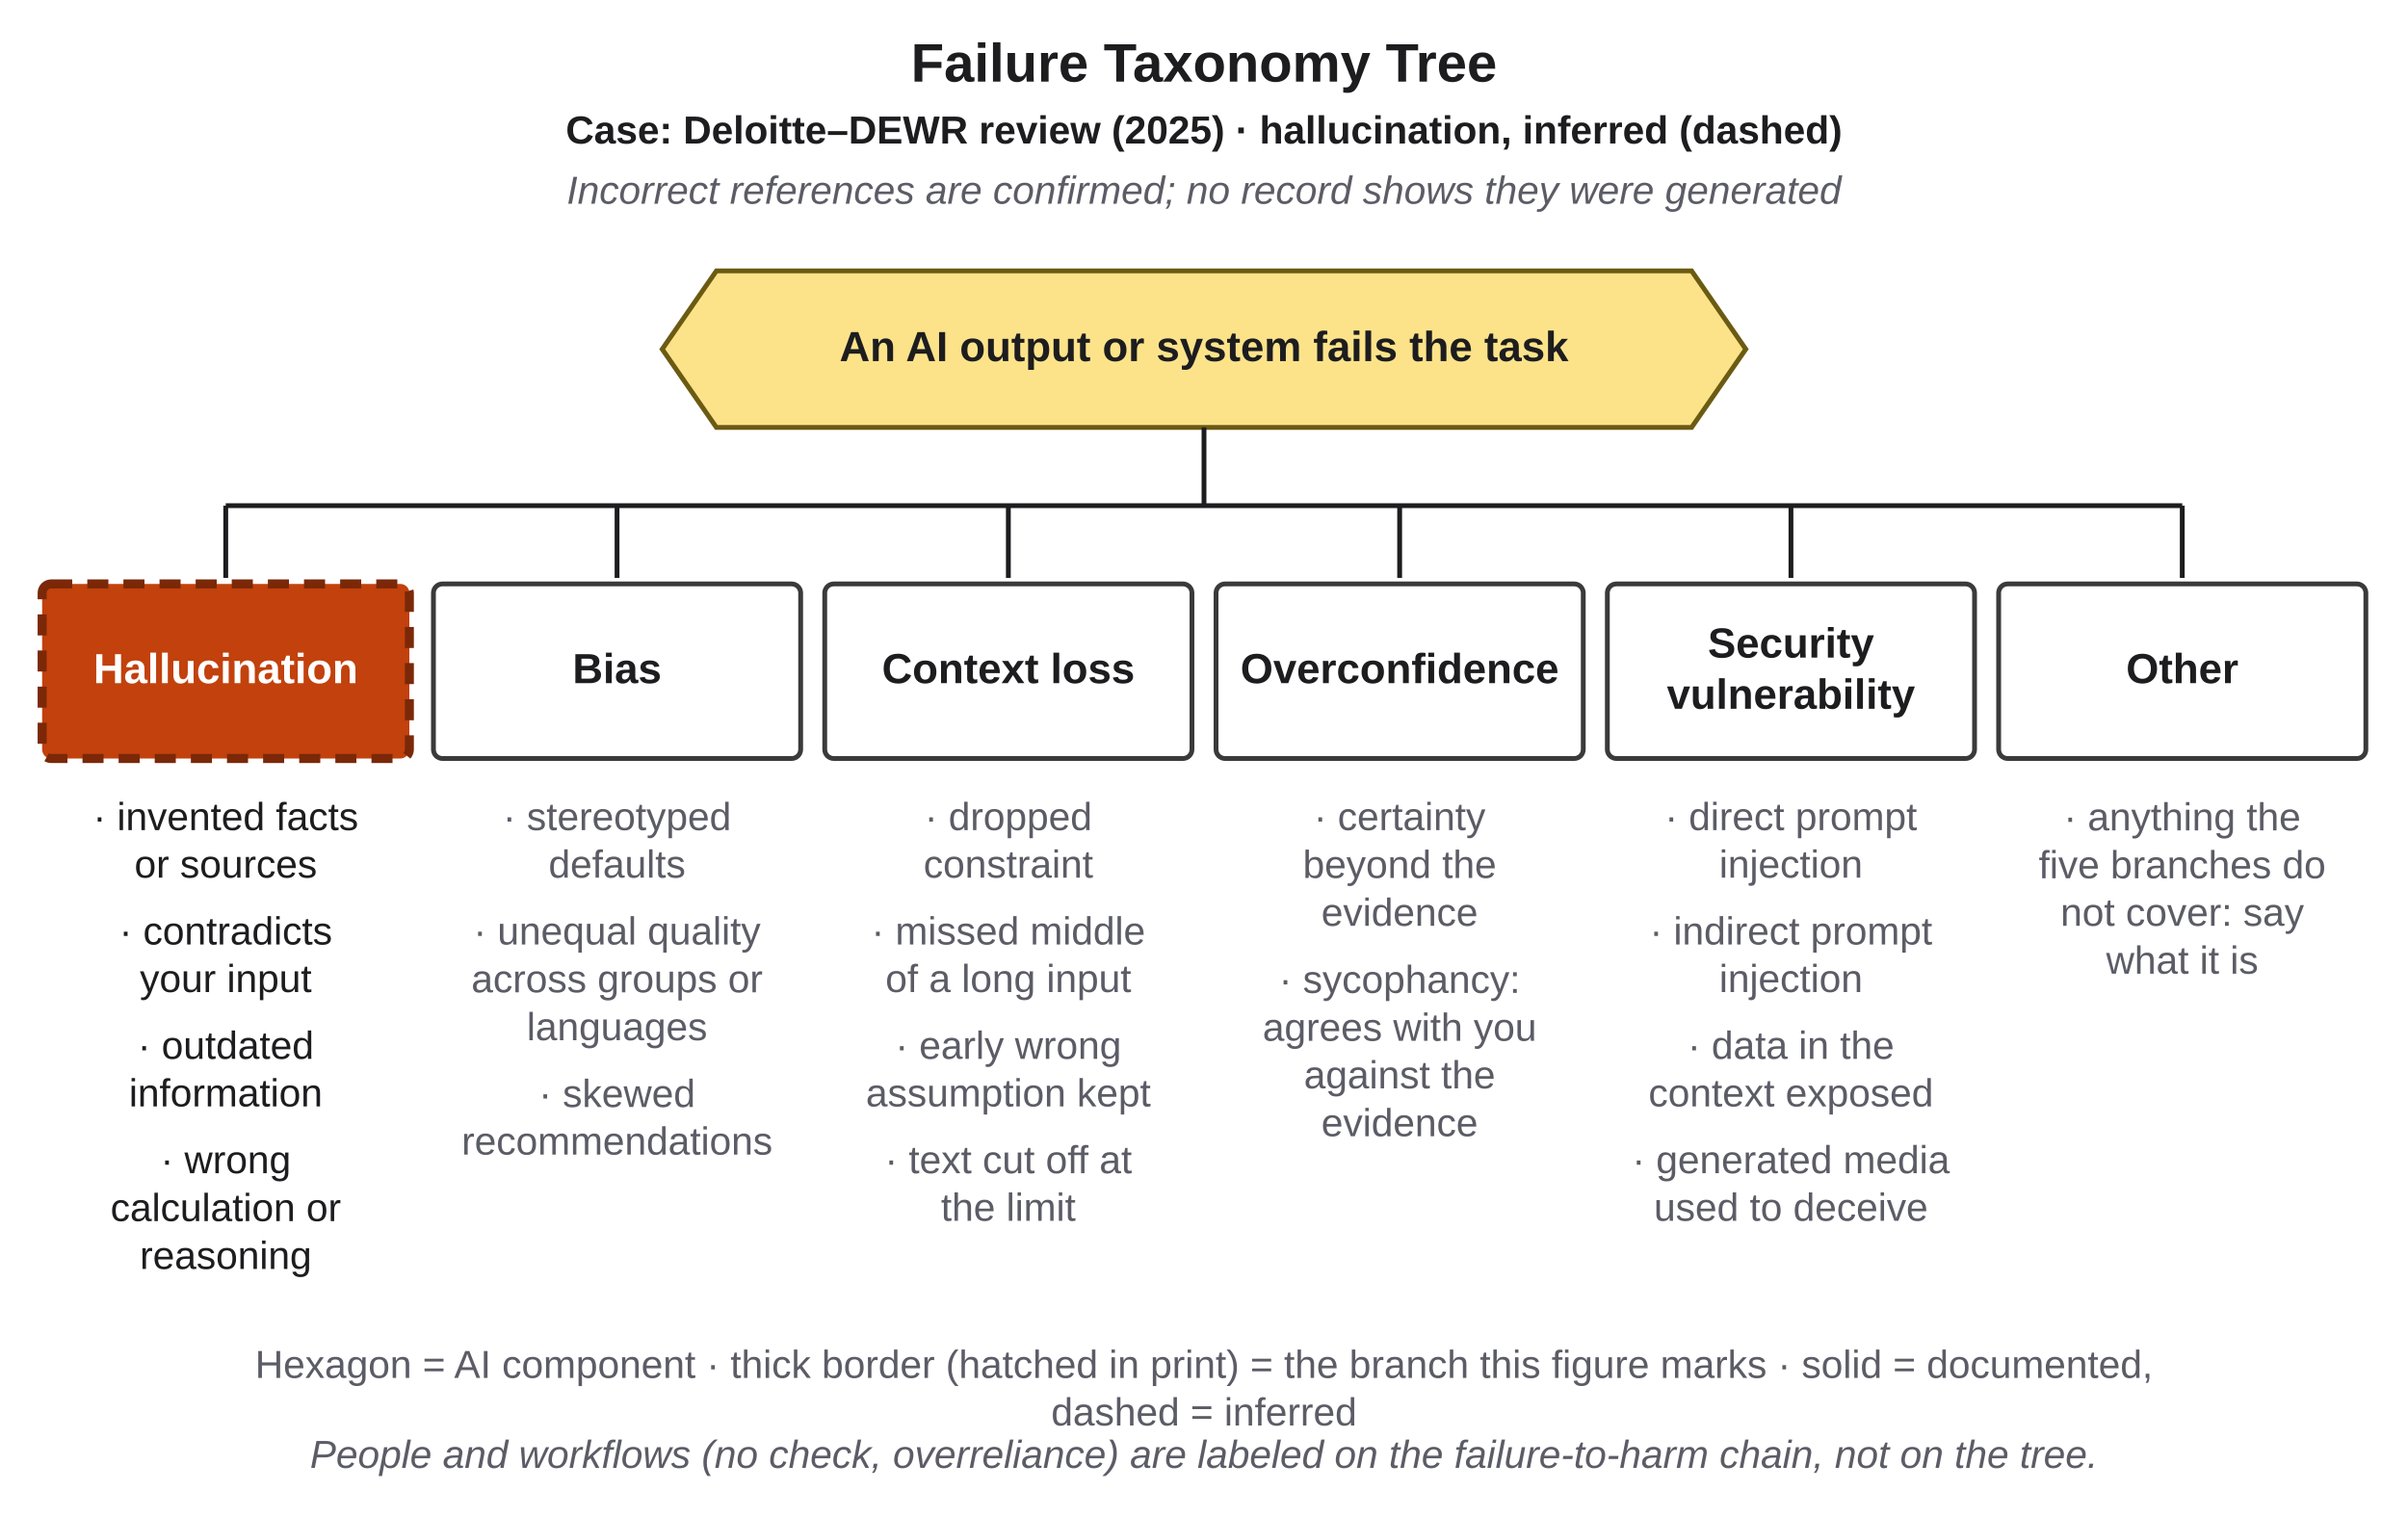
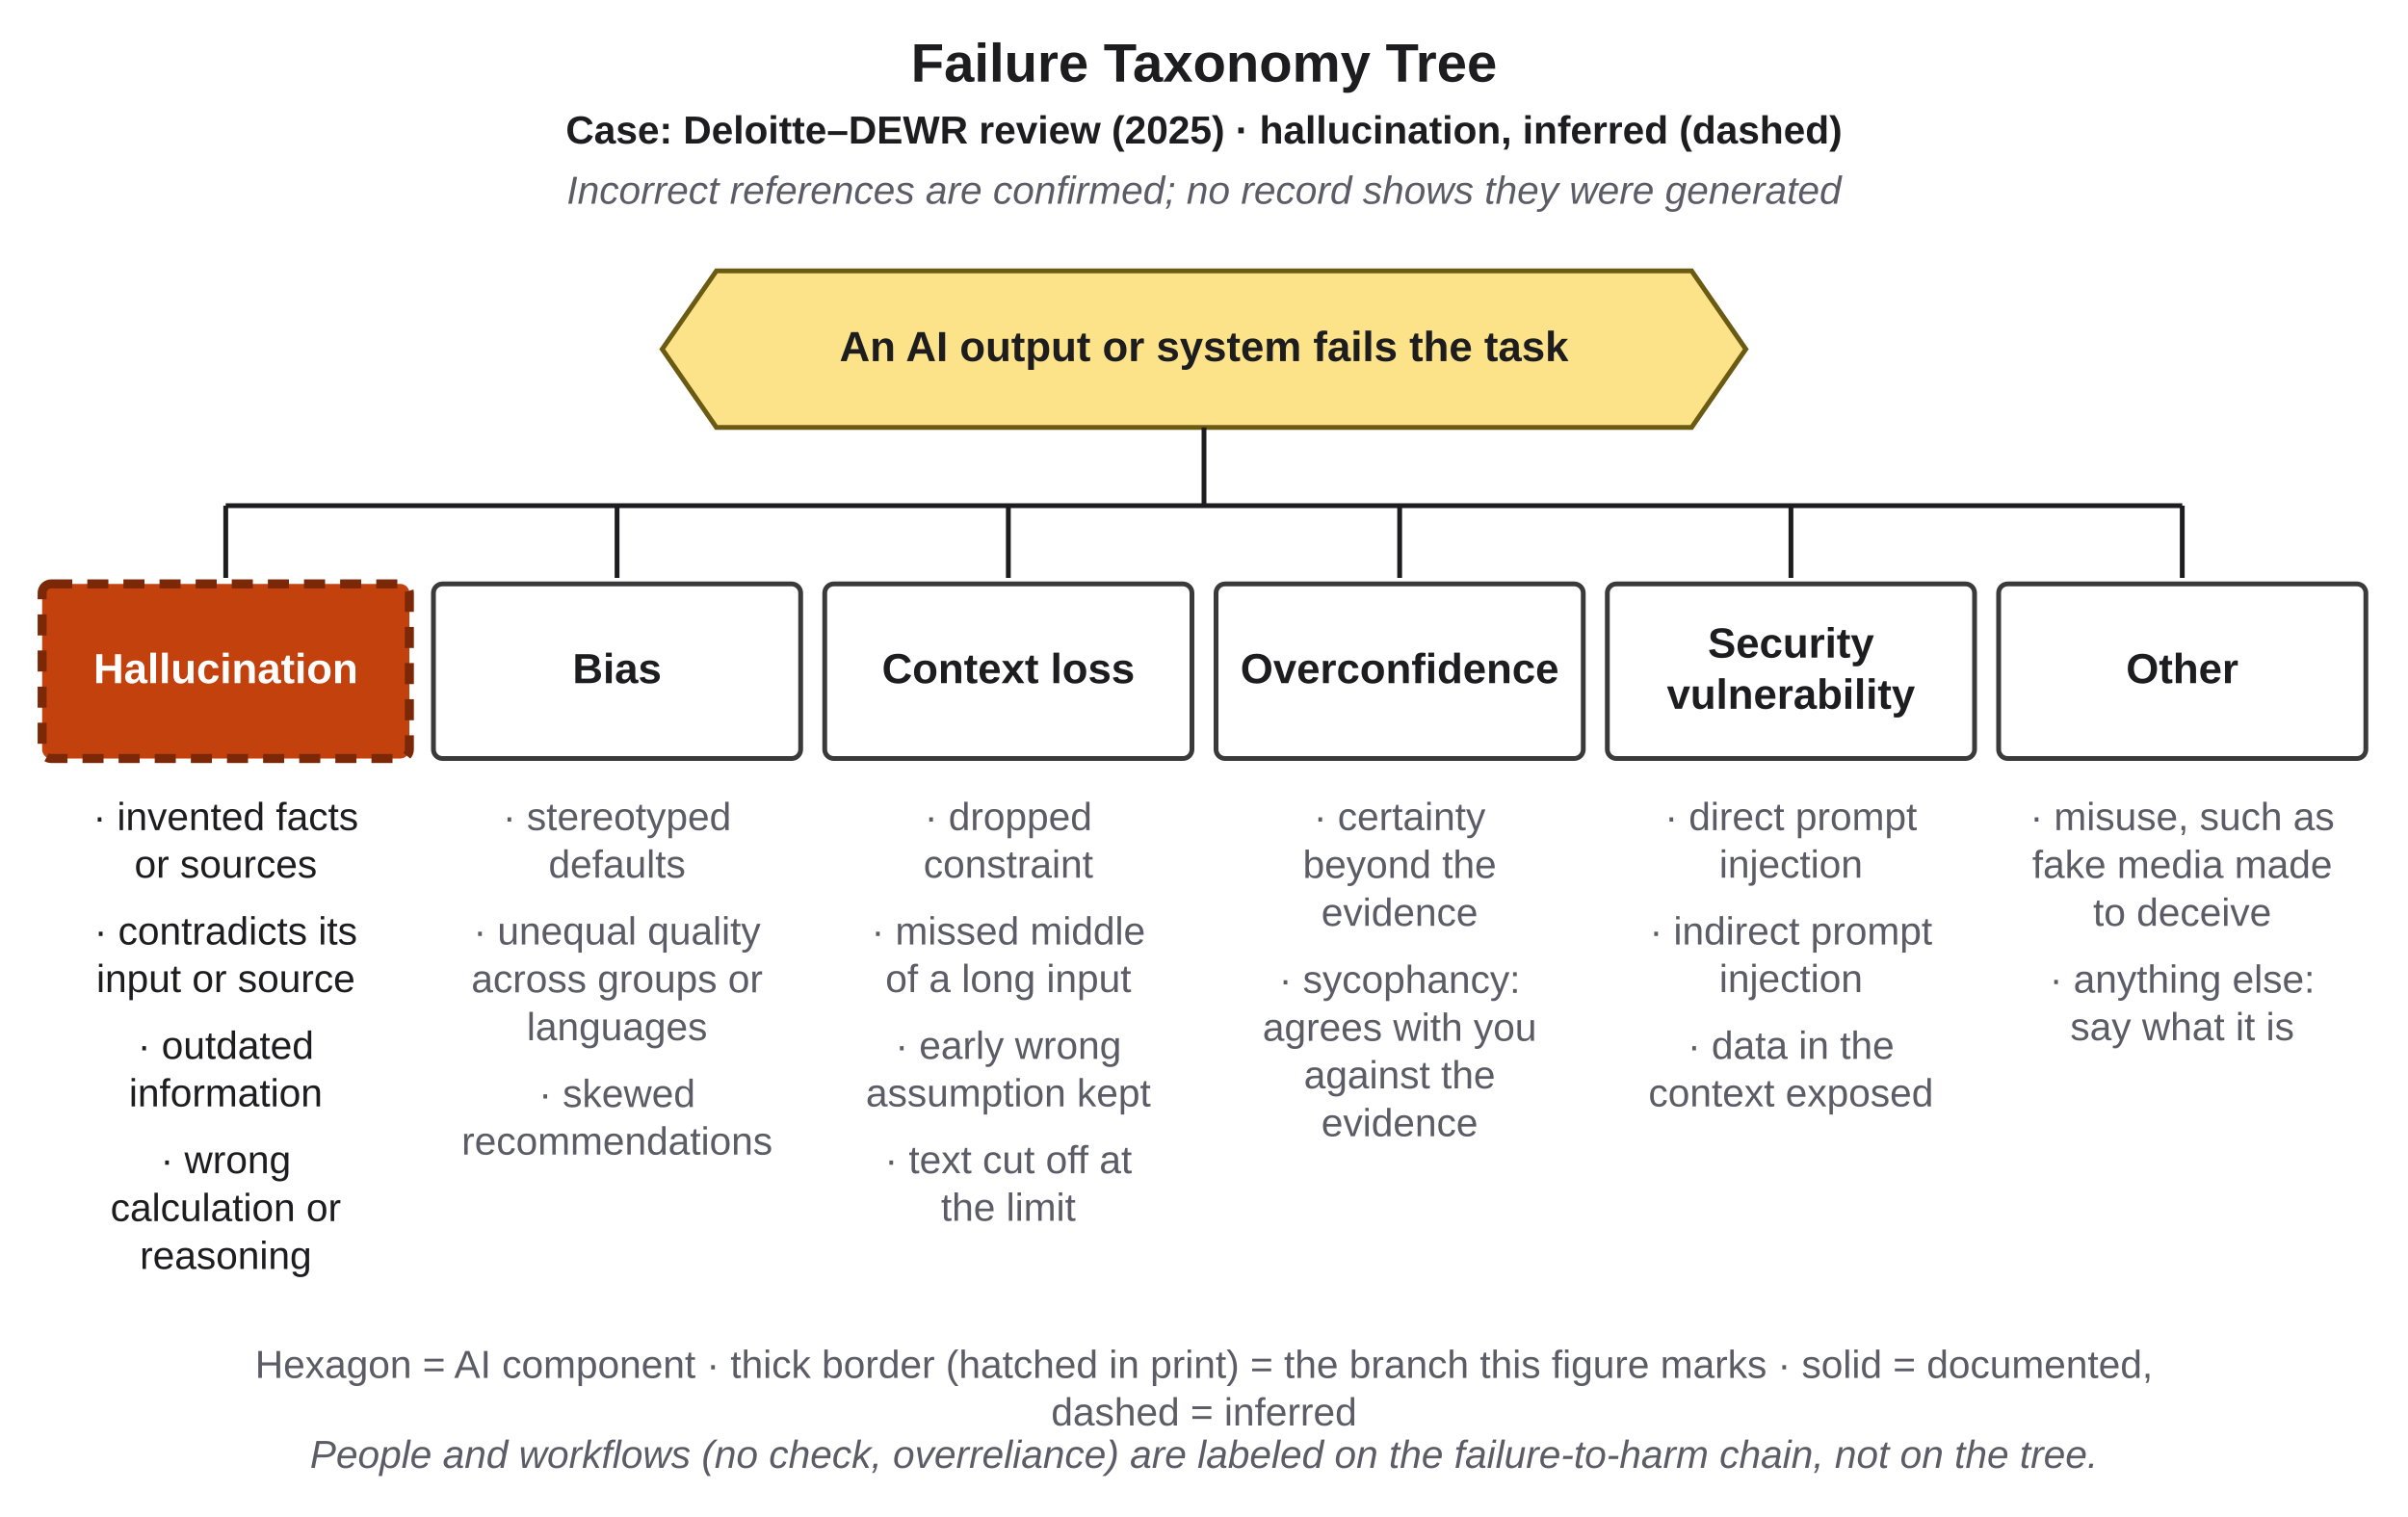
<svg xmlns="http://www.w3.org/2000/svg" viewBox="0 0 800 504" width="800" height="504" role="img" font-family="'Source Sans 3', 'Source Sans Pro', 'Helvetica Neue', Arial, sans-serif">
  <defs>
    <marker id="arrow-color" viewBox="0 0 10 10" refX="9" refY="5" markerWidth="7" markerHeight="7" orient="auto-start-reverse">
      <path d="M0,0 L10,5 L0,10 z" fill="#1D1D1F" />
    </marker>
    <pattern id="hatch" patternUnits="userSpaceOnUse" width="8" height="8" patternTransform="rotate(45)">
      <rect width="8" height="8" fill="#FFFFFF" />
      <line x1="0" y1="0" x2="0" y2="8" stroke="#9A9A9A" stroke-width="1.3" />
    </pattern>
    <pattern id="dots" patternUnits="userSpaceOnUse" width="7" height="7">
      <rect width="7" height="7" fill="#FFFFFF" />
      <circle cx="3.5" cy="3.5" r="1.2" fill="#000" />
    </pattern>
  </defs>
  <rect width="800" height="504" fill="#FFFFFF" />
  <text x="400.0" y="22.0" font-size="18" font-weight="700" text-anchor="middle" dominant-baseline="middle" fill="#1D1D1F" style="">Failure Taxonomy Tree</text>
  <text x="400.0" y="44.0" font-size="13" font-weight="700" text-anchor="middle" dominant-baseline="middle" fill="#1D1D1F" style="">Case: Deloitte–DEWR review (2025) · hallucination, inferred (dashed)</text>
  <text x="400.0" y="64.0" font-size="13" font-weight="normal" text-anchor="middle" dominant-baseline="middle" fill="#5C5C66" style="font-style:italic;">Incorrect references are confirmed; no record shows they were generated</text>
  <polygon points="238.0,90.0 562.0,90.0 580.0,116.0 562.0,142.0 238.0,142.0 220.0,116.0" fill="#FCE38A" stroke="#6B5A12" stroke-width="1.6" />
  <text x="400.0" y="116.0" font-size="14" font-weight="600" text-anchor="middle" dominant-baseline="middle" fill="#1D1D1F" style="">An AI output or system fails the task</text>
  <line x1="400" y1="142" x2="400" y2="168" stroke="#1D1D1F" stroke-width="1.6" />
  <line x1="75.0" y1="168" x2="725.0" y2="168" stroke="#1D1D1F" stroke-width="1.6" />
  <line x1="75.0" y1="168" x2="75.0" y2="192" stroke="#1D1D1F" stroke-width="1.6" />
  <rect x="14.0" y="194" width="122" height="58" rx="3" fill="#C2410C" stroke="#7A2808" stroke-width="3" stroke-dasharray="7 5" />
  <text x="75.0" y="223.0" font-size="14" font-weight="600" text-anchor="middle" dominant-baseline="middle" fill="#FFFFFF" style="">Hallucination</text>
  <text x="75.0" y="272.1" font-size="13" font-weight="normal" text-anchor="middle" dominant-baseline="middle" fill="#1D1D1F" style="">· invented facts</text>
  <text x="75.0" y="287.9" font-size="13" font-weight="normal" text-anchor="middle" dominant-baseline="middle" fill="#1D1D1F" style="">or sources</text>
-   <text x="75.0" y="310.1" font-size="13" font-weight="normal" text-anchor="middle" dominant-baseline="middle" fill="#1D1D1F" style="">· contradicts</text>
-   <text x="75.0" y="325.9" font-size="13" font-weight="normal" text-anchor="middle" dominant-baseline="middle" fill="#1D1D1F" style="">your input</text>
+   <text x="75.0" y="310.1" font-size="13" font-weight="normal" text-anchor="middle" dominant-baseline="middle" fill="#1D1D1F" style="">· contradicts its</text>
+   <text x="75.0" y="325.9" font-size="13" font-weight="normal" text-anchor="middle" dominant-baseline="middle" fill="#1D1D1F" style="">input or source</text>
  <text x="75.0" y="348.1" font-size="13" font-weight="normal" text-anchor="middle" dominant-baseline="middle" fill="#1D1D1F" style="">· outdated</text>
  <text x="75.0" y="363.9" font-size="13" font-weight="normal" text-anchor="middle" dominant-baseline="middle" fill="#1D1D1F" style="">information</text>
  <text x="75.0" y="386.1" font-size="13" font-weight="normal" text-anchor="middle" dominant-baseline="middle" fill="#1D1D1F" style="">· wrong</text>
  <text x="75.0" y="402.0" font-size="13" font-weight="normal" text-anchor="middle" dominant-baseline="middle" fill="#1D1D1F" style="">calculation or</text>
  <text x="75.0" y="417.9" font-size="13" font-weight="normal" text-anchor="middle" dominant-baseline="middle" fill="#1D1D1F" style="">reasoning</text>
  <line x1="205.0" y1="168" x2="205.0" y2="192" stroke="#1D1D1F" stroke-width="1.6" />
  <rect x="144.0" y="194" width="122" height="58" rx="3" fill="#FFFFFF" stroke="#3A3A3A" stroke-width="1.6" />
  <text x="205.0" y="223.0" font-size="14" font-weight="600" text-anchor="middle" dominant-baseline="middle" fill="#1D1D1F" style="">Bias</text>
  <text x="205.0" y="272.1" font-size="13" font-weight="normal" text-anchor="middle" dominant-baseline="middle" fill="#5C5C66" style="">· stereotyped</text>
  <text x="205.0" y="287.9" font-size="13" font-weight="normal" text-anchor="middle" dominant-baseline="middle" fill="#5C5C66" style="">defaults</text>
  <text x="205.0" y="310.1" font-size="13" font-weight="normal" text-anchor="middle" dominant-baseline="middle" fill="#5C5C66" style="">· unequal quality</text>
  <text x="205.0" y="326.0" font-size="13" font-weight="normal" text-anchor="middle" dominant-baseline="middle" fill="#5C5C66" style="">across groups or</text>
  <text x="205.0" y="341.9" font-size="13" font-weight="normal" text-anchor="middle" dominant-baseline="middle" fill="#5C5C66" style="">languages</text>
  <text x="205.0" y="364.1" font-size="13" font-weight="normal" text-anchor="middle" dominant-baseline="middle" fill="#5C5C66" style="">· skewed</text>
  <text x="205.0" y="379.9" font-size="13" font-weight="normal" text-anchor="middle" dominant-baseline="middle" fill="#5C5C66" style="">recommendations</text>
  <line x1="335.0" y1="168" x2="335.0" y2="192" stroke="#1D1D1F" stroke-width="1.6" />
  <rect x="274.0" y="194" width="122" height="58" rx="3" fill="#FFFFFF" stroke="#3A3A3A" stroke-width="1.6" />
  <text x="335.0" y="223.0" font-size="14" font-weight="600" text-anchor="middle" dominant-baseline="middle" fill="#1D1D1F" style="">Context loss</text>
  <text x="335.0" y="272.1" font-size="13" font-weight="normal" text-anchor="middle" dominant-baseline="middle" fill="#5C5C66" style="">· dropped</text>
  <text x="335.0" y="287.9" font-size="13" font-weight="normal" text-anchor="middle" dominant-baseline="middle" fill="#5C5C66" style="">constraint</text>
  <text x="335.0" y="310.1" font-size="13" font-weight="normal" text-anchor="middle" dominant-baseline="middle" fill="#5C5C66" style="">· missed middle</text>
  <text x="335.0" y="325.9" font-size="13" font-weight="normal" text-anchor="middle" dominant-baseline="middle" fill="#5C5C66" style="">of a long input</text>
  <text x="335.0" y="348.1" font-size="13" font-weight="normal" text-anchor="middle" dominant-baseline="middle" fill="#5C5C66" style="">· early wrong</text>
  <text x="335.0" y="363.9" font-size="13" font-weight="normal" text-anchor="middle" dominant-baseline="middle" fill="#5C5C66" style="">assumption kept</text>
  <text x="335.0" y="386.1" font-size="13" font-weight="normal" text-anchor="middle" dominant-baseline="middle" fill="#5C5C66" style="">· text cut off at</text>
  <text x="335.0" y="401.9" font-size="13" font-weight="normal" text-anchor="middle" dominant-baseline="middle" fill="#5C5C66" style="">the limit</text>
  <line x1="465.0" y1="168" x2="465.0" y2="192" stroke="#1D1D1F" stroke-width="1.6" />
  <rect x="404.0" y="194" width="122" height="58" rx="3" fill="#FFFFFF" stroke="#3A3A3A" stroke-width="1.6" />
  <text x="465.0" y="223.0" font-size="14" font-weight="600" text-anchor="middle" dominant-baseline="middle" fill="#1D1D1F" style="">Overconfidence</text>
  <text x="465.0" y="272.1" font-size="13" font-weight="normal" text-anchor="middle" dominant-baseline="middle" fill="#5C5C66" style="">· certainty</text>
  <text x="465.0" y="288.0" font-size="13" font-weight="normal" text-anchor="middle" dominant-baseline="middle" fill="#5C5C66" style="">beyond the</text>
  <text x="465.0" y="303.9" font-size="13" font-weight="normal" text-anchor="middle" dominant-baseline="middle" fill="#5C5C66" style="">evidence</text>
  <text x="465.0" y="326.2" font-size="13" font-weight="normal" text-anchor="middle" dominant-baseline="middle" fill="#5C5C66" style="">· sycophancy:</text>
  <text x="465.0" y="342.1" font-size="13" font-weight="normal" text-anchor="middle" dominant-baseline="middle" fill="#5C5C66" style="">agrees with you</text>
  <text x="465.0" y="357.9" font-size="13" font-weight="normal" text-anchor="middle" dominant-baseline="middle" fill="#5C5C66" style="">against the</text>
  <text x="465.0" y="373.8" font-size="13" font-weight="normal" text-anchor="middle" dominant-baseline="middle" fill="#5C5C66" style="">evidence</text>
  <line x1="595.0" y1="168" x2="595.0" y2="192" stroke="#1D1D1F" stroke-width="1.6" />
  <rect x="534.0" y="194" width="122" height="58" rx="3" fill="#FFFFFF" stroke="#3A3A3A" stroke-width="1.6" />
  <text x="595.0" y="214.5" font-size="14" font-weight="600" text-anchor="middle" dominant-baseline="middle" fill="#1D1D1F" style="">Security</text>
  <text x="595.0" y="231.5" font-size="14" font-weight="600" text-anchor="middle" dominant-baseline="middle" fill="#1D1D1F" style="">vulnerability</text>
  <text x="595.0" y="272.1" font-size="13" font-weight="normal" text-anchor="middle" dominant-baseline="middle" fill="#5C5C66" style="">· direct prompt</text>
  <text x="595.0" y="287.9" font-size="13" font-weight="normal" text-anchor="middle" dominant-baseline="middle" fill="#5C5C66" style="">injection</text>
  <text x="595.0" y="310.1" font-size="13" font-weight="normal" text-anchor="middle" dominant-baseline="middle" fill="#5C5C66" style="">· indirect prompt</text>
  <text x="595.0" y="325.9" font-size="13" font-weight="normal" text-anchor="middle" dominant-baseline="middle" fill="#5C5C66" style="">injection</text>
  <text x="595.0" y="348.1" font-size="13" font-weight="normal" text-anchor="middle" dominant-baseline="middle" fill="#5C5C66" style="">· data in the</text>
  <text x="595.0" y="363.9" font-size="13" font-weight="normal" text-anchor="middle" dominant-baseline="middle" fill="#5C5C66" style="">context exposed</text>
-   <text x="595.0" y="386.1" font-size="13" font-weight="normal" text-anchor="middle" dominant-baseline="middle" fill="#5C5C66" style="">· generated media</text>
-   <text x="595.0" y="401.9" font-size="13" font-weight="normal" text-anchor="middle" dominant-baseline="middle" fill="#5C5C66" style="">used to deceive</text>
  <line x1="725.0" y1="168" x2="725.0" y2="192" stroke="#1D1D1F" stroke-width="1.6" />
  <rect x="664.0" y="194" width="122" height="58" rx="3" fill="#FFFFFF" stroke="#3A3A3A" stroke-width="1.6" />
  <text x="725.0" y="223.0" font-size="14" font-weight="600" text-anchor="middle" dominant-baseline="middle" fill="#1D1D1F" style="">Other</text>
-   <text x="725.0" y="272.2" font-size="13" font-weight="normal" text-anchor="middle" dominant-baseline="middle" fill="#5C5C66" style="">· anything the</text>
-   <text x="725.0" y="288.1" font-size="13" font-weight="normal" text-anchor="middle" dominant-baseline="middle" fill="#5C5C66" style="">five branches do</text>
-   <text x="725.0" y="303.9" font-size="13" font-weight="normal" text-anchor="middle" dominant-baseline="middle" fill="#5C5C66" style="">not cover: say</text>
-   <text x="725.0" y="319.8" font-size="13" font-weight="normal" text-anchor="middle" dominant-baseline="middle" fill="#5C5C66" style="">what it is</text>
+   <text x="725.0" y="272.1" font-size="13" font-weight="normal" text-anchor="middle" dominant-baseline="middle" fill="#5C5C66" style="">· misuse, such as</text>
+   <text x="725.0" y="288.0" font-size="13" font-weight="normal" text-anchor="middle" dominant-baseline="middle" fill="#5C5C66" style="">fake media made</text>
+   <text x="725.0" y="303.9" font-size="13" font-weight="normal" text-anchor="middle" dominant-baseline="middle" fill="#5C5C66" style="">to deceive</text>
+   <text x="725.0" y="326.1" font-size="13" font-weight="normal" text-anchor="middle" dominant-baseline="middle" fill="#5C5C66" style="">· anything else:</text>
+   <text x="725.0" y="341.9" font-size="13" font-weight="normal" text-anchor="middle" dominant-baseline="middle" fill="#5C5C66" style="">say what it is</text>
  <text x="400.0" y="454.1" font-size="13" font-weight="normal" text-anchor="middle" dominant-baseline="middle" fill="#5C5C66" style="">Hexagon = AI component · thick border (hatched in print) = the branch this figure marks · solid = documented,</text>
  <text x="400.0" y="469.9" font-size="13" font-weight="normal" text-anchor="middle" dominant-baseline="middle" fill="#5C5C66" style="">dashed = inferred</text>
  <text x="400.0" y="484.0" font-size="13" font-weight="normal" text-anchor="middle" dominant-baseline="middle" fill="#5C5C66" style="font-style:italic;">People and workflows (no check, overreliance) are labeled on the failure-to-harm chain, not on the tree.</text>
</svg>
